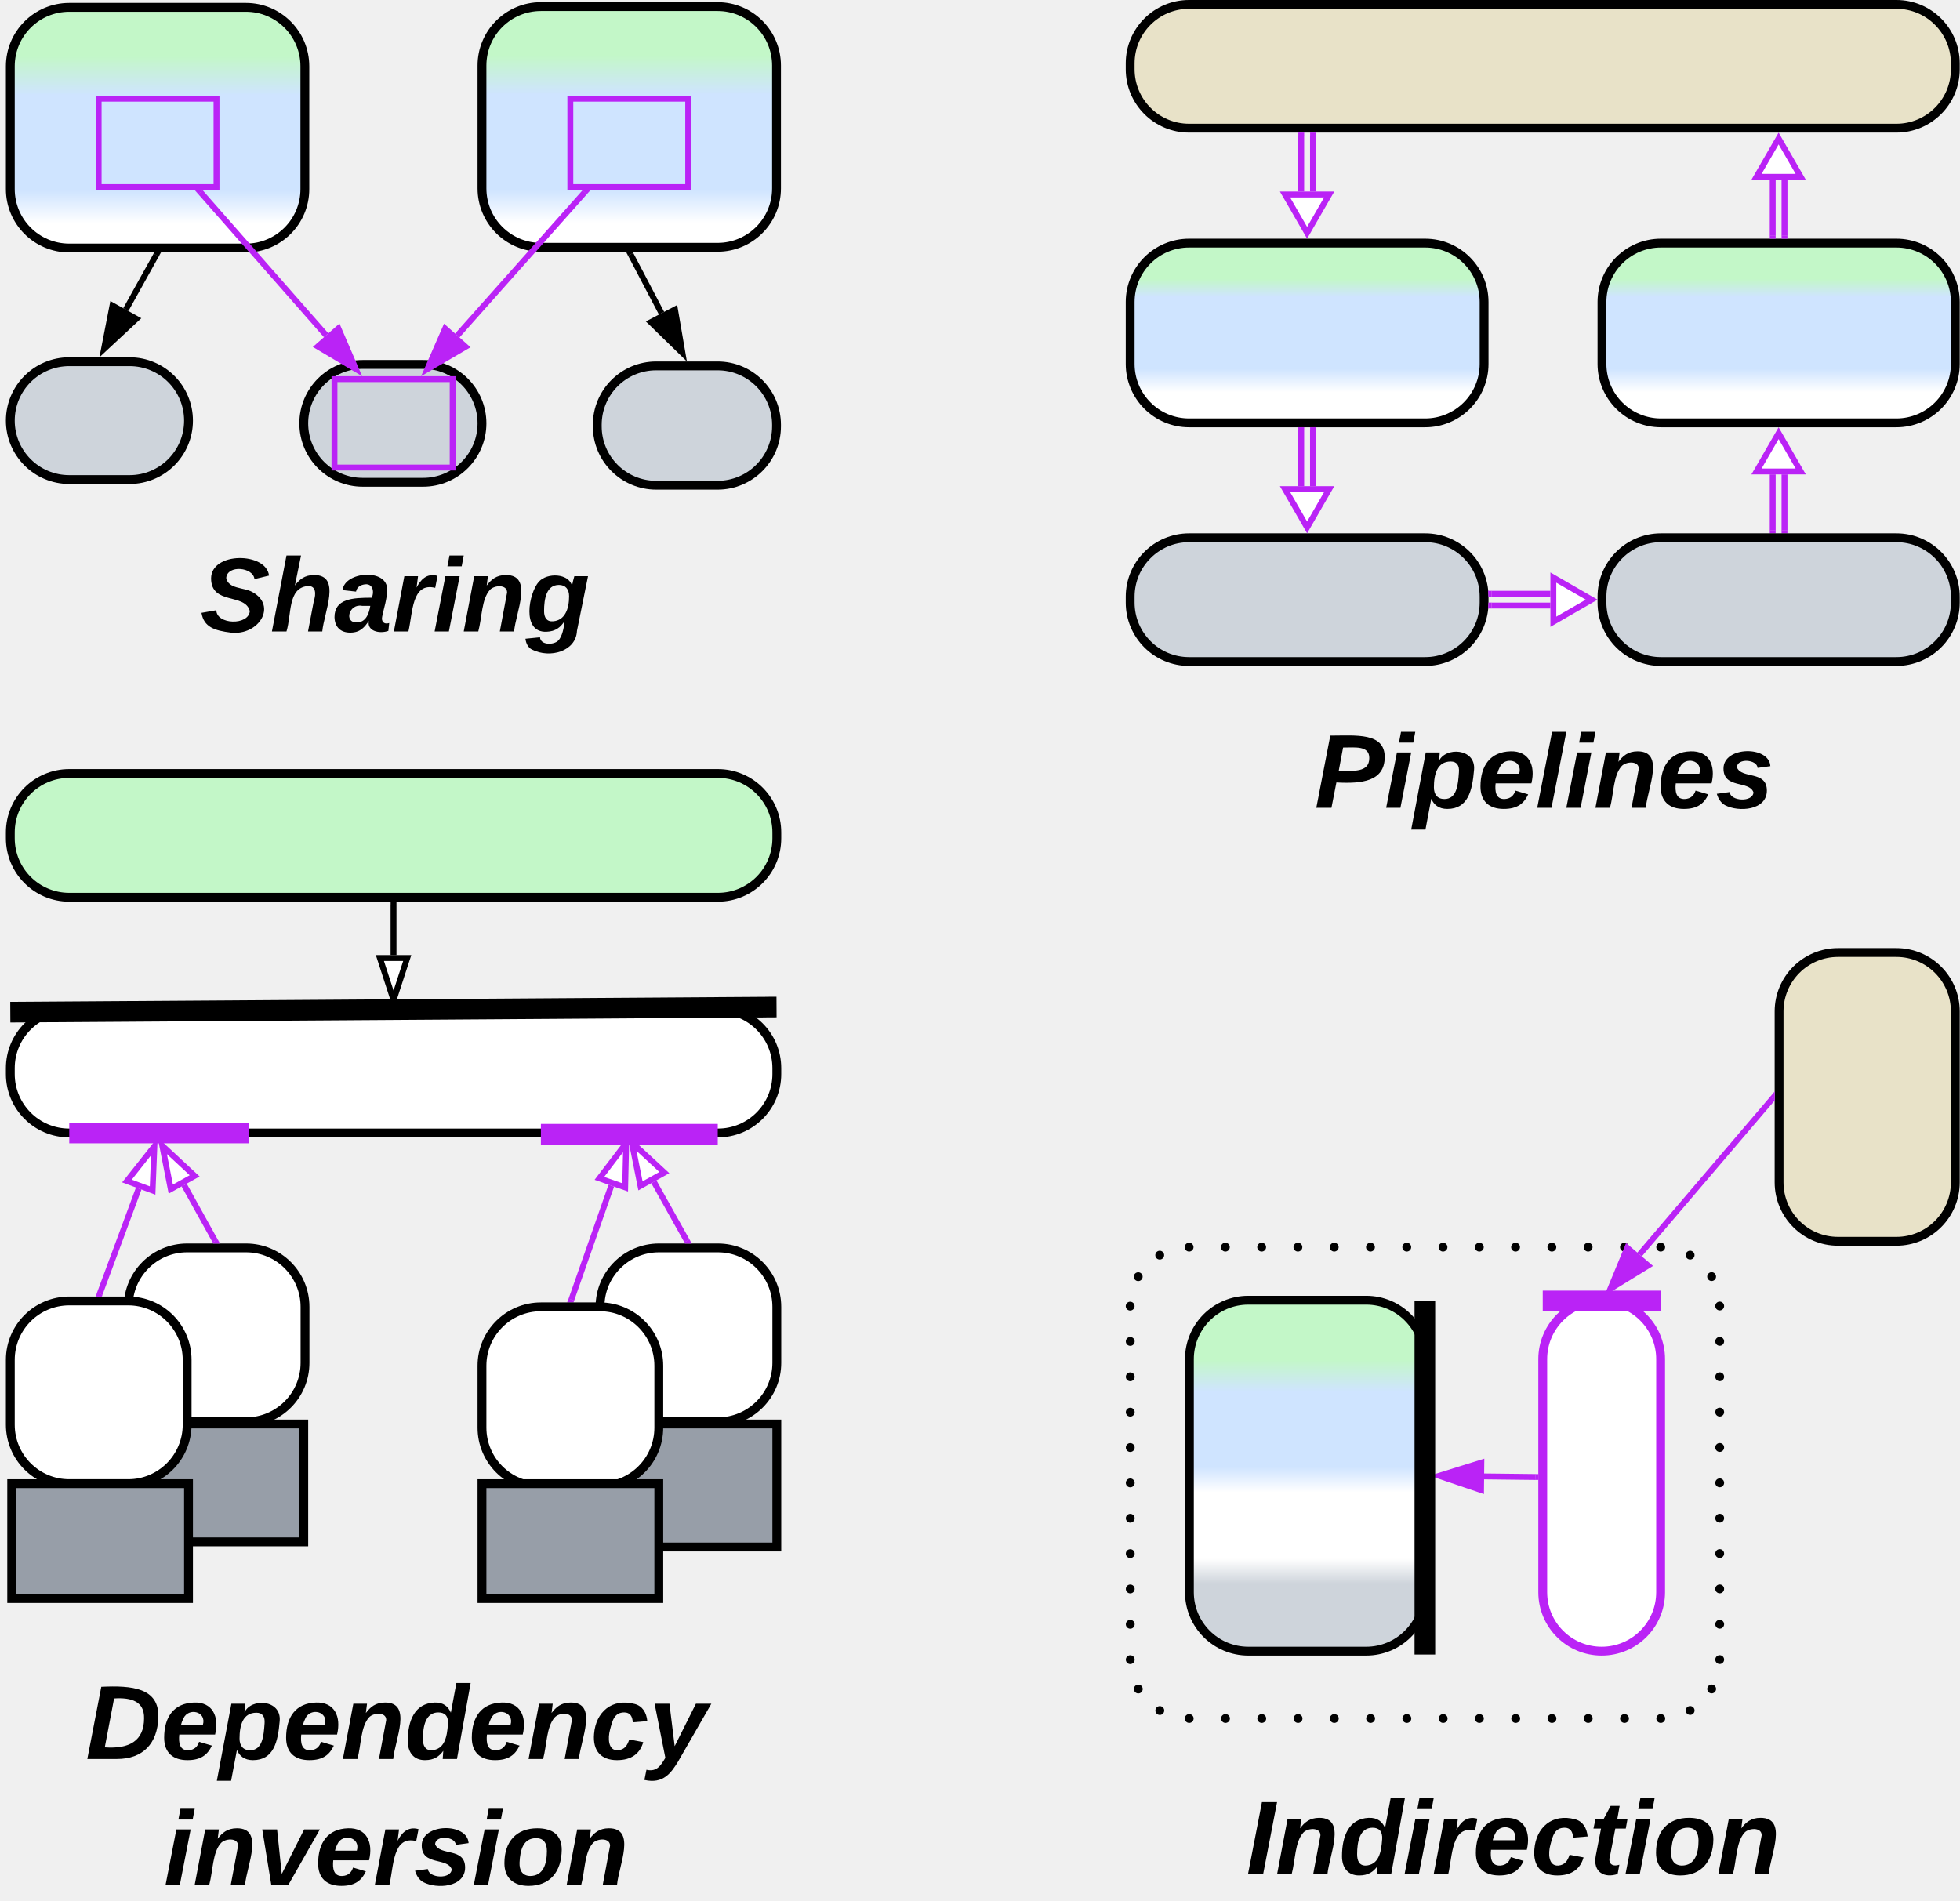
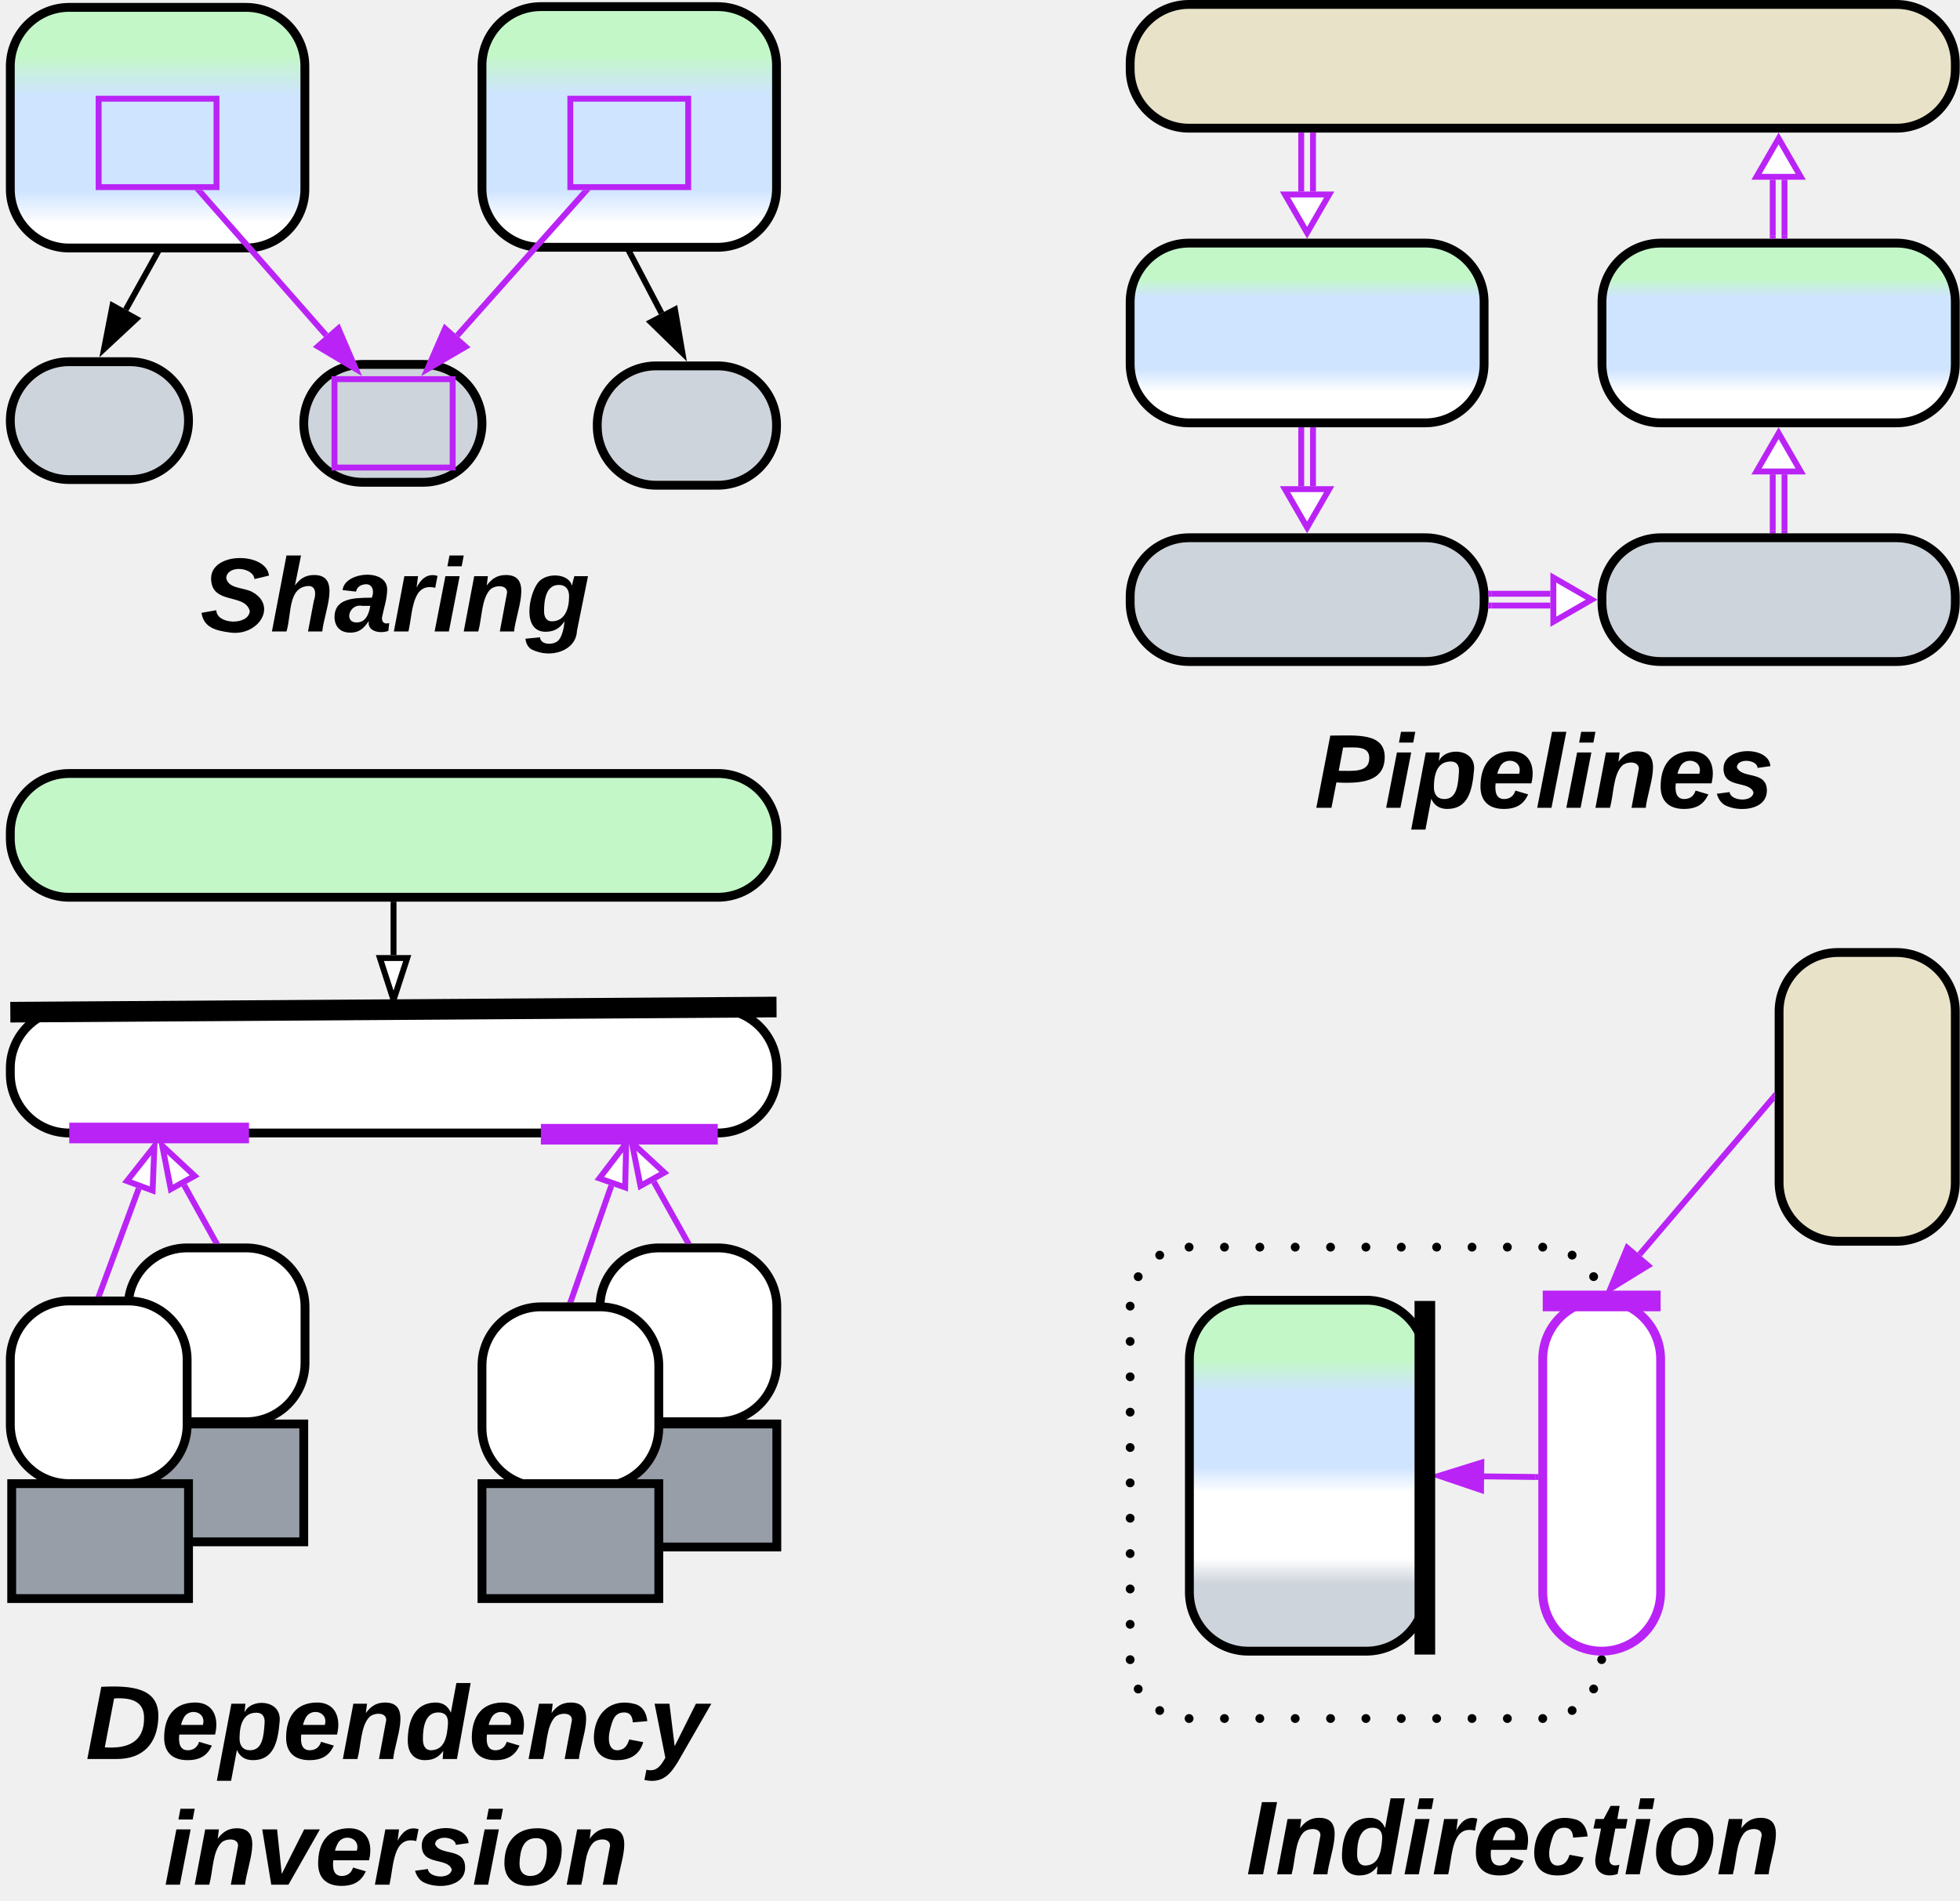
<svg xmlns="http://www.w3.org/2000/svg" xmlns:ns1="lucid" xmlns:xlink="http://www.w3.org/1999/xlink" width="665.09" height="645">
  <g transform="translate(3.5 -217.5)" ns1:page-tab-id="0_0">
-     <path d="M380 660.75a20 20 0 0 1 20-20h160.03a20 20 0 0 1 20 20v120a20 20 0 0 1-20 20H400a20 20 0 0 1-20-20z" fill-opacity="0" />
-     <path d="M378.5 660.76a1.5 1.5 0 0 1 1.5-1.5 1.5 1.5 0 0 1 1.5 1.5 1.5 1.5 0 0 1-1.5 1.5 1.5 1.5 0 0 1-1.5-1.5v-.02m2.73-9.95v-.02a1.5 1.5 0 0 1 1.5-1.5 1.5 1.5 0 0 1 1.5 1.5 1.5 1.5 0 0 1-1.5 1.5 1.5 1.5 0 0 1-1.5-1.5v-.02m7.3-7.27v-.02a1.5 1.5 0 0 1 1.5-1.5 1.5 1.5 0 0 1 1.5 1.5 1.5 1.5 0 0 1-1.5 1.5 1.5 1.5 0 0 1-1.5-1.5v-.02m9.97-2.7a1.5 1.5 0 0 1 1.5-1.5 1.5 1.5 0 0 1 1.5 1.5 1.5 1.5 0 0 1-1.5 1.5 1.5 1.5 0 0 1-1.5-1.5v-.02m12.3.02a1.5 1.5 0 0 1 1.5-1.5 1.5 1.5 0 0 1 1.5 1.5 1.5 1.5 0 0 1-1.5 1.5 1.5 1.5 0 0 1-1.5-1.5v-.02m12.32.02a1.5 1.5 0 0 1 1.5-1.5 1.5 1.5 0 0 1 1.5 1.5 1.5 1.5 0 0 1-1.5 1.5 1.5 1.5 0 0 1-1.5-1.5v-.02m12.3.02a1.5 1.5 0 0 1 1.5-1.5 1.5 1.5 0 0 1 1.5 1.5 1.5 1.5 0 0 1-1.5 1.5 1.5 1.5 0 0 1-1.5-1.5v-.02m12.32.02a1.5 1.5 0 0 1 1.5-1.5 1.5 1.5 0 0 1 1.5 1.5 1.5 1.5 0 0 1-1.5 1.5 1.5 1.5 0 0 1-1.5-1.5v-.02m12.3.02a1.5 1.5 0 0 1 1.5-1.5 1.5 1.5 0 0 1 1.5 1.5 1.5 1.5 0 0 1-1.5 1.5 1.5 1.5 0 0 1-1.5-1.5v-.02m12.32.02a1.5 1.5 0 0 1 1.5-1.5 1.5 1.5 0 0 1 1.5 1.5 1.5 1.5 0 0 1-1.5 1.5 1.5 1.5 0 0 1-1.5-1.5v-.02m12.3.02a1.5 1.5 0 0 1 1.5-1.5 1.5 1.5 0 0 1 1.5 1.5 1.5 1.5 0 0 1-1.5 1.5 1.5 1.5 0 0 1-1.5-1.5v-.02m12.32.02a1.5 1.5 0 0 1 1.5-1.5 1.5 1.5 0 0 1 1.5 1.5 1.5 1.5 0 0 1-1.5 1.5 1.5 1.5 0 0 1-1.5-1.5v-.02m12.3.02a1.5 1.5 0 0 1 1.5-1.5 1.5 1.5 0 0 1 1.5 1.5 1.5 1.5 0 0 1-1.5 1.5 1.5 1.5 0 0 1-1.5-1.5v-.02m12.32.02a1.5 1.5 0 0 1 1.5-1.5 1.5 1.5 0 0 1 1.5 1.5 1.5 1.5 0 0 1-1.5 1.5 1.5 1.5 0 0 1-1.5-1.5v-.02m12.3.02a1.5 1.5 0 0 1 1.5-1.5 1.5 1.5 0 0 1 1.5 1.5 1.5 1.5 0 0 1-1.5 1.5 1.5 1.5 0 0 1-1.5-1.5v-.02m12.33.02a1.5 1.5 0 0 1 1.5-1.5 1.5 1.5 0 0 1 1.5 1.5 1.5 1.5 0 0 1-1.5 1.5 1.5 1.5 0 0 1-1.5-1.5v-.02m12.3.02a1.5 1.5 0 0 1 1.5-1.5 1.5 1.5 0 0 1 1.5 1.5 1.5 1.5 0 0 1-1.5 1.5 1.5 1.5 0 0 1-1.5-1.5v-.02m9.98 2.75v-.02a1.5 1.5 0 0 1 1.5-1.5 1.5 1.5 0 0 1 1.5 1.5 1.5 1.5 0 0 1-1.5 1.5 1.5 1.5 0 0 1-1.5-1.5v-.02m7.3 7.33v-.02a1.5 1.5 0 0 1 1.5-1.5 1.5 1.5 0 0 1 1.5 1.5 1.5 1.5 0 0 1-1.5 1.5 1.5 1.5 0 0 1-1.5-1.5v-.02m2.74 10a1.5 1.5 0 0 1 1.5-1.5 1.5 1.5 0 0 1 1.5 1.5 1.5 1.5 0 0 1-1.5 1.5 1.5 1.5 0 0 1-1.5-1.5v-.02m0 12.02a1.5 1.5 0 0 1 1.5-1.5 1.5 1.5 0 0 1 1.5 1.5 1.5 1.5 0 0 1-1.5 1.5 1.5 1.5 0 0 1-1.5-1.5v-.02m0 12.02a1.5 1.5 0 0 1 1.5-1.5 1.5 1.5 0 0 1 1.5 1.5 1.5 1.5 0 0 1-1.5 1.5 1.5 1.5 0 0 1-1.5-1.5v-.02m0 12.02a1.5 1.5 0 0 1 1.5-1.5 1.5 1.5 0 0 1 1.5 1.5 1.5 1.5 0 0 1-1.5 1.5 1.5 1.5 0 0 1-1.5-1.5v-.02m0 12.02a1.5 1.5 0 0 1 1.5-1.5 1.5 1.5 0 0 1 1.5 1.5 1.5 1.5 0 0 1-1.5 1.5 1.5 1.5 0 0 1-1.5-1.5v-.02m0 12.02a1.5 1.5 0 0 1 1.5-1.5 1.5 1.5 0 0 1 1.5 1.5 1.5 1.5 0 0 1-1.5 1.5 1.5 1.5 0 0 1-1.5-1.5v-.02m0 12.02a1.5 1.5 0 0 1 1.5-1.5 1.5 1.5 0 0 1 1.5 1.5 1.5 1.5 0 0 1-1.5 1.5 1.5 1.5 0 0 1-1.5-1.5v-.02m0 12.02a1.5 1.5 0 0 1 1.5-1.5 1.5 1.5 0 0 1 1.5 1.5 1.5 1.5 0 0 1-1.5 1.5 1.5 1.5 0 0 1-1.5-1.5v-.02m0 12.02a1.5 1.5 0 0 1 1.5-1.5 1.5 1.5 0 0 1 1.5 1.5 1.5 1.5 0 0 1-1.5 1.5 1.5 1.5 0 0 1-1.5-1.5v-.02m0 12.02a1.5 1.5 0 0 1 1.5-1.5 1.5 1.5 0 0 1 1.5 1.5 1.5 1.5 0 0 1-1.5 1.5 1.5 1.5 0 0 1-1.5-1.5v-.02m0 12.02a1.5 1.5 0 0 1 1.5-1.5 1.5 1.5 0 0 1 1.5 1.5 1.5 1.5 0 0 1-1.5 1.5 1.5 1.5 0 0 1-1.5-1.5v-.02m-2.73 10v-.02a1.5 1.5 0 0 1 1.5-1.5 1.5 1.5 0 0 1 1.5 1.5 1.5 1.5 0 0 1-1.5 1.5 1.5 1.5 0 0 1-1.5-1.5m-7.3 7.32v-.02a1.5 1.5 0 0 1 1.5-1.5 1.5 1.5 0 0 1 1.5 1.5 1.5 1.5 0 0 1-1.5 1.5 1.5 1.5 0 0 1-1.5-1.5m-9.97 2.75v-.02a1.5 1.5 0 0 1 1.5-1.5 1.5 1.5 0 0 1 1.5 1.5 1.5 1.5 0 0 1-1.5 1.5 1.5 1.5 0 0 1-1.5-1.5m-12.3 0a1.5 1.5 0 0 1 1.5-1.5 1.5 1.5 0 0 1 1.5 1.5 1.5 1.5 0 0 1-1.5 1.5 1.5 1.5 0 0 1-1.5-1.5m-12.32 0a1.5 1.5 0 0 1 1.5-1.5 1.5 1.5 0 0 1 1.5 1.5 1.5 1.5 0 0 1-1.5 1.5 1.5 1.5 0 0 1-1.5-1.5m-12.3 0a1.5 1.5 0 0 1 1.5-1.5 1.5 1.5 0 0 1 1.5 1.5 1.5 1.5 0 0 1-1.5 1.5 1.5 1.5 0 0 1-1.5-1.5m-12.3 0a1.5 1.5 0 0 1 1.5-1.5 1.5 1.5 0 0 1 1.5 1.5 1.5 1.5 0 0 1-1.5 1.5 1.5 1.5 0 0 1-1.5-1.5m-12.32 0a1.5 1.5 0 0 1 1.5-1.5 1.5 1.5 0 0 1 1.5 1.5 1.5 1.5 0 0 1-1.5 1.5 1.5 1.5 0 0 1-1.5-1.5m-12.3 0a1.5 1.5 0 0 1 1.5-1.5 1.5 1.5 0 0 1 1.5 1.5 1.5 1.5 0 0 1-1.5 1.5 1.5 1.5 0 0 1-1.5-1.5m-12.32 0a1.5 1.5 0 0 1 1.5-1.5 1.5 1.5 0 0 1 1.5 1.5 1.5 1.5 0 0 1-1.5 1.5 1.5 1.5 0 0 1-1.5-1.5m-12.3 0a1.5 1.5 0 0 1 1.5-1.5 1.5 1.5 0 0 1 1.5 1.5 1.5 1.5 0 0 1-1.5 1.5 1.5 1.5 0 0 1-1.5-1.5m-12.32 0a1.5 1.5 0 0 1 1.5-1.5 1.5 1.5 0 0 1 1.5 1.5 1.5 1.5 0 0 1-1.5 1.5 1.5 1.5 0 0 1-1.5-1.5m-12.3 0a1.5 1.5 0 0 1 1.5-1.5 1.5 1.5 0 0 1 1.5 1.5 1.5 1.5 0 0 1-1.5 1.5 1.5 1.5 0 0 1-1.5-1.5m-12.32 0a1.5 1.5 0 0 1 1.5-1.5 1.5 1.5 0 0 1 1.5 1.5 1.5 1.5 0 0 1-1.5 1.5 1.5 1.5 0 0 1-1.5-1.5m-12.3 0a1.5 1.5 0 0 1 1.5-1.5 1.5 1.5 0 0 1 1.5 1.5 1.5 1.5 0 0 1-1.5 1.5 1.5 1.5 0 0 1-1.5-1.5m-12.32 0a1.5 1.5 0 0 1 1.5-1.5 1.5 1.5 0 0 1 1.5 1.5 1.5 1.5 0 0 1-1.5 1.5 1.5 1.5 0 0 1-1.5-1.5m-9.97-2.7V798a1.5 1.5 0 0 1 1.5-1.5 1.5 1.5 0 0 1 1.5 1.5 1.5 1.5 0 0 1-1.5 1.5 1.5 1.5 0 0 1-1.5-1.5m-7.3-7.28v-.02a1.5 1.5 0 0 1 1.5-1.5 1.5 1.5 0 0 1 1.5 1.5 1.5 1.5 0 0 1-1.5 1.5 1.5 1.5 0 0 1-1.5-1.5m-2.73-9.96a1.5 1.5 0 0 1 1.5-1.5 1.5 1.5 0 0 1 1.5 1.5 1.5 1.5 0 0 1-1.5 1.5 1.5 1.5 0 0 1-1.5-1.5v-.02m0-11.98a1.5 1.5 0 0 1 1.5-1.5 1.5 1.5 0 0 1 1.5 1.5 1.5 1.5 0 0 1-1.5 1.5 1.5 1.5 0 0 1-1.5-1.5v-.02m0-11.98a1.5 1.5 0 0 1 1.5-1.5 1.5 1.5 0 0 1 1.5 1.5 1.5 1.5 0 0 1-1.5 1.5 1.5 1.5 0 0 1-1.5-1.5v-.02m0-11.98a1.5 1.5 0 0 1 1.5-1.5 1.5 1.5 0 0 1 1.5 1.5 1.5 1.5 0 0 1-1.5 1.5 1.5 1.5 0 0 1-1.5-1.5v-.02m0-11.98a1.5 1.5 0 0 1 1.5-1.5 1.5 1.5 0 0 1 1.5 1.5 1.5 1.5 0 0 1-1.5 1.5 1.5 1.5 0 0 1-1.5-1.5v-.02m0-11.98a1.5 1.5 0 0 1 1.5-1.5 1.5 1.5 0 0 1 1.5 1.5 1.5 1.5 0 0 1-1.5 1.5 1.5 1.5 0 0 1-1.5-1.5v-.02m0-11.98a1.5 1.5 0 0 1 1.5-1.5 1.5 1.5 0 0 1 1.5 1.5 1.5 1.5 0 0 1-1.5 1.5 1.5 1.5 0 0 1-1.5-1.5v-.02m0-11.98a1.5 1.5 0 0 1 1.5-1.5 1.5 1.5 0 0 1 1.5 1.5 1.5 1.5 0 0 1-1.5 1.5 1.5 1.5 0 0 1-1.5-1.5v-.02m0-11.98a1.5 1.5 0 0 1 1.5-1.5 1.5 1.5 0 0 1 1.5 1.5 1.5 1.5 0 0 1-1.5 1.5 1.5 1.5 0 0 1-1.5-1.5v-.02m0-11.98a1.5 1.5 0 0 1 1.5-1.5 1.5 1.5 0 0 1 1.5 1.5 1.5 1.5 0 0 1-1.5 1.5 1.5 1.5 0 0 1-1.5-1.5v-.02" />
+     <path d="M380 660.75a20 20 0 0 1 20-20h120a20 20 0 0 1 20 20v120a20 20 0 0 1-20 20H400a20 20 0 0 1-20-20z" fill-opacity="0" />
+     <path d="M378.5 660.76a1.5 1.5 0 0 1 1.5-1.5 1.5 1.5 0 0 1 1.5 1.5 1.5 1.5 0 0 1-1.5 1.5 1.5 1.5 0 0 1-1.5-1.5v-.02m2.73-9.95v-.02a1.5 1.5 0 0 1 1.5-1.5 1.5 1.5 0 0 1 1.5 1.5 1.5 1.5 0 0 1-1.5 1.5 1.5 1.5 0 0 1-1.5-1.5v-.02m7.3-7.27v-.02a1.5 1.5 0 0 1 1.5-1.5 1.5 1.5 0 0 1 1.5 1.5 1.5 1.5 0 0 1-1.5 1.5 1.5 1.5 0 0 1-1.5-1.5v-.02m9.97-2.7a1.5 1.5 0 0 1 1.5-1.5 1.5 1.5 0 0 1 1.5 1.5 1.5 1.5 0 0 1-1.5 1.5 1.5 1.5 0 0 1-1.5-1.5v-.02m12 .02a1.5 1.5 0 0 1 1.5-1.5 1.5 1.5 0 0 1 1.5 1.5 1.5 1.5 0 0 1-1.5 1.5 1.5 1.5 0 0 1-1.5-1.5v-.02m12 .02a1.5 1.5 0 0 1 1.5-1.5 1.5 1.5 0 0 1 1.5 1.5 1.5 1.5 0 0 1-1.5 1.5 1.5 1.5 0 0 1-1.5-1.5v-.02m12 .02a1.5 1.5 0 0 1 1.5-1.5 1.5 1.5 0 0 1 1.5 1.5 1.5 1.5 0 0 1-1.5 1.5 1.5 1.5 0 0 1-1.5-1.5v-.02m12 .02a1.5 1.5 0 0 1 1.5-1.5 1.5 1.5 0 0 1 1.5 1.5 1.5 1.5 0 0 1-1.5 1.5 1.5 1.5 0 0 1-1.5-1.5v-.02m12 .02a1.5 1.5 0 0 1 1.5-1.5 1.5 1.5 0 0 1 1.5 1.5 1.5 1.5 0 0 1-1.5 1.5 1.5 1.5 0 0 1-1.5-1.5v-.02m12 .02a1.5 1.5 0 0 1 1.5-1.5 1.5 1.5 0 0 1 1.5 1.5 1.5 1.5 0 0 1-1.5 1.5 1.5 1.5 0 0 1-1.5-1.5v-.02m12 .02a1.5 1.5 0 0 1 1.5-1.5 1.5 1.5 0 0 1 1.5 1.5 1.5 1.5 0 0 1-1.5 1.5 1.5 1.5 0 0 1-1.5-1.5v-.02m12 .02a1.5 1.5 0 0 1 1.5-1.5 1.5 1.5 0 0 1 1.5 1.5 1.5 1.5 0 0 1-1.5 1.5 1.5 1.5 0 0 1-1.5-1.5v-.02m12 .02a1.5 1.5 0 0 1 1.5-1.5 1.5 1.5 0 0 1 1.5 1.5 1.5 1.5 0 0 1-1.5 1.5 1.5 1.5 0 0 1-1.5-1.5v-.02m12 .02a1.5 1.5 0 0 1 1.5-1.5 1.5 1.5 0 0 1 1.5 1.5 1.5 1.5 0 0 1-1.5 1.5 1.5 1.5 0 0 1-1.5-1.5v-.02m9.97 2.75v-.02a1.5 1.5 0 0 1 1.5-1.5 1.5 1.5 0 0 1 1.5 1.5 1.5 1.5 0 0 1-1.5 1.5 1.5 1.5 0 0 1-1.5-1.5v-.02m7.3 7.33v-.02a1.5 1.5 0 0 1 1.5-1.5 1.5 1.5 0 0 1 1.5 1.5 1.5 1.5 0 0 1-1.5 1.5 1.5 1.5 0 0 1-1.5-1.5v-.02m2.73 10a1.5 1.5 0 0 1 1.5-1.5 1.5 1.5 0 0 1 1.5 1.5 1.5 1.5 0 0 1-1.5 1.5 1.5 1.5 0 0 1-1.5-1.5v-.02m0 12.02a1.5 1.5 0 0 1 1.5-1.5 1.5 1.5 0 0 1 1.5 1.5 1.5 1.5 0 0 1-1.5 1.5 1.5 1.5 0 0 1-1.5-1.5v-.02m0 12.02a1.5 1.5 0 0 1 1.5-1.5 1.5 1.5 0 0 1 1.5 1.5 1.5 1.5 0 0 1-1.5 1.5 1.5 1.5 0 0 1-1.5-1.5v-.02m0 12.02a1.5 1.5 0 0 1 1.5-1.5 1.5 1.5 0 0 1 1.5 1.5 1.5 1.5 0 0 1-1.5 1.5 1.5 1.5 0 0 1-1.5-1.5v-.02m0 12.02a1.5 1.5 0 0 1 1.5-1.5 1.5 1.5 0 0 1 1.5 1.5 1.5 1.5 0 0 1-1.5 1.5 1.5 1.5 0 0 1-1.5-1.5v-.02m0 12.02a1.5 1.5 0 0 1 1.5-1.5 1.5 1.5 0 0 1 1.5 1.5 1.5 1.5 0 0 1-1.5 1.5 1.5 1.5 0 0 1-1.5-1.5v-.02m0 12.02a1.5 1.5 0 0 1 1.5-1.5 1.5 1.5 0 0 1 1.5 1.5 1.5 1.5 0 0 1-1.5 1.5 1.5 1.5 0 0 1-1.5-1.5v-.02m0 12.02a1.5 1.5 0 0 1 1.5-1.5 1.5 1.5 0 0 1 1.5 1.5 1.5 1.5 0 0 1-1.5 1.5 1.5 1.5 0 0 1-1.5-1.5v-.02m0 12.02a1.5 1.5 0 0 1 1.5-1.5 1.5 1.5 0 0 1 1.5 1.5 1.5 1.5 0 0 1-1.5 1.5 1.5 1.5 0 0 1-1.5-1.5v-.02m0 12.02a1.5 1.5 0 0 1 1.5-1.5 1.5 1.5 0 0 1 1.5 1.5 1.5 1.5 0 0 1-1.5 1.5 1.5 1.5 0 0 1-1.5-1.5v-.02m0 12.02a1.5 1.5 0 0 1 1.5-1.5 1.5 1.5 0 0 1 1.5 1.5 1.5 1.5 0 0 1-1.5 1.5 1.5 1.5 0 0 1-1.5-1.5v-.02m-2.73 10v-.02a1.5 1.5 0 0 1 1.5-1.5 1.5 1.5 0 0 1 1.5 1.5 1.5 1.5 0 0 1-1.5 1.5 1.5 1.5 0 0 1-1.5-1.5m-7.3 7.32v-.02a1.5 1.5 0 0 1 1.5-1.5 1.5 1.5 0 0 1 1.5 1.5 1.5 1.5 0 0 1-1.5 1.5 1.5 1.5 0 0 1-1.5-1.5m-9.97 2.75v-.02a1.5 1.5 0 0 1 1.5-1.5 1.5 1.5 0 0 1 1.5 1.5 1.5 1.5 0 0 1-1.5 1.5 1.5 1.5 0 0 1-1.5-1.5m-12 0a1.5 1.5 0 0 1 1.5-1.5 1.5 1.5 0 0 1 1.5 1.5 1.5 1.5 0 0 1-1.5 1.5 1.5 1.5 0 0 1-1.5-1.5m-12 0a1.5 1.5 0 0 1 1.5-1.5 1.5 1.5 0 0 1 1.5 1.5 1.5 1.5 0 0 1-1.5 1.5 1.5 1.5 0 0 1-1.5-1.5m-12 0a1.5 1.5 0 0 1 1.5-1.5 1.5 1.5 0 0 1 1.5 1.5 1.5 1.5 0 0 1-1.5 1.5 1.5 1.5 0 0 1-1.5-1.5m-12 0a1.5 1.5 0 0 1 1.5-1.5 1.5 1.5 0 0 1 1.5 1.5 1.5 1.5 0 0 1-1.5 1.5 1.5 1.5 0 0 1-1.5-1.5m-12 0a1.5 1.5 0 0 1 1.5-1.5 1.5 1.5 0 0 1 1.5 1.5 1.5 1.5 0 0 1-1.5 1.5 1.5 1.5 0 0 1-1.5-1.5m-12 0a1.5 1.5 0 0 1 1.5-1.5 1.5 1.5 0 0 1 1.5 1.5 1.5 1.5 0 0 1-1.5 1.5 1.5 1.5 0 0 1-1.5-1.5m-12 0a1.5 1.5 0 0 1 1.5-1.5 1.5 1.5 0 0 1 1.5 1.5 1.5 1.5 0 0 1-1.5 1.5 1.5 1.5 0 0 1-1.5-1.5m-12 0a1.5 1.5 0 0 1 1.5-1.5 1.5 1.5 0 0 1 1.5 1.5 1.5 1.5 0 0 1-1.5 1.5 1.5 1.5 0 0 1-1.5-1.5m-12 0a1.5 1.5 0 0 1 1.5-1.5 1.5 1.5 0 0 1 1.5 1.5 1.5 1.5 0 0 1-1.5 1.5 1.5 1.5 0 0 1-1.5-1.5m-12 0a1.5 1.5 0 0 1 1.5-1.5 1.5 1.5 0 0 1 1.5 1.5 1.5 1.5 0 0 1-1.5 1.5 1.5 1.5 0 0 1-1.5-1.5m-9.97-2.7V798a1.5 1.5 0 0 1 1.5-1.5 1.5 1.5 0 0 1 1.5 1.5 1.5 1.5 0 0 1-1.5 1.5 1.5 1.5 0 0 1-1.5-1.5m-7.3-7.28v-.02a1.5 1.5 0 0 1 1.5-1.5 1.5 1.5 0 0 1 1.5 1.5 1.5 1.5 0 0 1-1.5 1.5 1.5 1.5 0 0 1-1.5-1.5m-2.73-9.96a1.5 1.5 0 0 1 1.5-1.5 1.5 1.5 0 0 1 1.5 1.5 1.5 1.5 0 0 1-1.5 1.5 1.5 1.5 0 0 1-1.5-1.5v-.02m0-11.98a1.5 1.5 0 0 1 1.5-1.5 1.5 1.5 0 0 1 1.5 1.5 1.5 1.5 0 0 1-1.5 1.5 1.5 1.5 0 0 1-1.5-1.5v-.02m0-11.98a1.5 1.5 0 0 1 1.5-1.5 1.5 1.5 0 0 1 1.5 1.5 1.5 1.5 0 0 1-1.5 1.5 1.5 1.5 0 0 1-1.5-1.5v-.02m0-11.98a1.5 1.5 0 0 1 1.5-1.5 1.5 1.5 0 0 1 1.5 1.5 1.5 1.5 0 0 1-1.5 1.5 1.5 1.5 0 0 1-1.5-1.5v-.02m0-11.98a1.5 1.5 0 0 1 1.5-1.5 1.5 1.5 0 0 1 1.5 1.5 1.5 1.5 0 0 1-1.5 1.5 1.5 1.5 0 0 1-1.5-1.5v-.02m0-11.98a1.5 1.5 0 0 1 1.5-1.5 1.5 1.5 0 0 1 1.5 1.5 1.5 1.5 0 0 1-1.5 1.5 1.5 1.5 0 0 1-1.5-1.5v-.02m0-11.98a1.5 1.5 0 0 1 1.5-1.5 1.5 1.5 0 0 1 1.5 1.5 1.5 1.5 0 0 1-1.5 1.5 1.5 1.5 0 0 1-1.5-1.5v-.02m0-11.98a1.5 1.5 0 0 1 1.5-1.5 1.5 1.5 0 0 1 1.5 1.5 1.5 1.5 0 0 1-1.5 1.5 1.5 1.5 0 0 1-1.5-1.5v-.02m0-11.98a1.5 1.5 0 0 1 1.5-1.5 1.5 1.5 0 0 1 1.5 1.5 1.5 1.5 0 0 1-1.5 1.5 1.5 1.5 0 0 1-1.5-1.5v-.02m0-11.98a1.5 1.5 0 0 1 1.5-1.5 1.5 1.5 0 0 1 1.5 1.5 1.5 1.5 0 0 1-1.5 1.5 1.5 1.5 0 0 1-1.5-1.5v-.02" />
    <path d="M99.58 361.17a20 20 0 0 1 20-20h20.47a20 20 0 0 1 20 20 20 20 0 0 1-20 20h-20.47a20 20 0 0 1-20-20z" stroke="#000" stroke-width="3" fill="#ced4db" />
    <path d="M0 240a20 20 0 0 1 20-20h59.95a20 20 0 0 1 20 20v41.67a20 20 0 0 1-20 20H20a20 20 0 0 1-20-20z" stroke="#000" stroke-width="3" fill="url(#a)" />
    <path d="M160.05 239.75a20 20 0 0 1 20-20H240a20 20 0 0 1 20 20v41.67a20 20 0 0 1-20 20h-59.95a20 20 0 0 1-20-20z" stroke="#000" stroke-width="3" fill="url(#b)" />
    <path d="M0 360.25a20 20 0 0 1 20-20h20.47a20 20 0 0 1 20 20 20 20 0 0 1-20 20H20a20 20 0 0 1-20-20zM199.17 361.67a20 20 0 0 1 20-20H240a20 20 0 0 1 20 20v.5a20 20 0 0 1-20 20h-20.83a20 20 0 0 1-20-20z" stroke="#000" stroke-width="3" fill="#ced4db" />
    <path d="M110 346.17h40.1v30H110z" stroke="#ba23f6" stroke-width="2" fill="#ced4db" />
    <path d="M29.97 251h40v30h-40zM190.03 251h40v30h-40z" stroke="#ba23f6" stroke-width="2" fill="#cfe4ff" />
    <path d="M49.5 304.04l-10.3 18.53" stroke="#000" stroke-width="2" fill="none" />
    <path d="M50.33 304.54l-1.7-.95.23-.43h2.23z" stroke="#000" stroke-width=".05" />
    <path d="M31.8 335.92l2.87-14.72 8.1 4.5z" stroke="#000" stroke-width="2" />
    <path d="M210.5 303.8l10.48 20" stroke="#000" stroke-width="2" fill="none" />
    <path d="M211.37 303.37l-1.73.9-.7-1.35h2.2z" stroke="#000" stroke-width=".05" />
    <path d="M228.08 337.3l-10.74-10.47 8.2-4.3z" stroke="#000" stroke-width="2" />
    <path d="M64.55 282.75l42.62 48.52" stroke="#ba23f6" stroke-width="2" fill="none" />
    <path d="M65.3 282.13l-1.47 1.28-1.24-1.4h2.6z" stroke="#ba23f6" stroke-width=".05" fill="#ba23f6" />
    <path d="M117.25 342.74l-12.9-7.66 6.97-6.12z" stroke="#ba23f6" stroke-width="2" fill="#ba23f6" />
    <path d="M194.9 282.75l-43.22 48.6" stroke="#ba23f6" stroke-width="2" fill="none" />
    <path d="M195.6 283.4l-1.46-1.28.1-.12h2.62z" stroke="#ba23f6" stroke-width=".05" fill="#ba23f6" />
    <path d="M141.54 342.75l6-13.74 6.94 6.17z" stroke="#ba23f6" stroke-width="2" fill="#ba23f6" />
    <path d="M598.04 397.5v-19M602.04 397.5v-19" stroke="#ba23f6" stroke-width="2" fill="none" />
    <path d="M599.02 398.5h-1.95v-1.03h1.95zM603.02 398.5h-1.95v-1.03h1.95z" stroke="#ba23f6" stroke-width=".05" fill="#ba23f6" />
    <path d="M600.04 364.5l7.5 13h-15z" stroke="#ba23f6" stroke-width="2" fill="#fff" />
    <path d="M380 420a20 20 0 0 1 20-20h80.1a20 20 0 0 1 20 20v2a20 20 0 0 1-20 20H400a20 20 0 0 1-20-20z" stroke="#000" stroke-width="3" fill="#ced4db" />
    <path d="M502.6 419h20M502.6 423h20" stroke="#ba23f6" stroke-width="2" fill="none" />
    <path d="M502.6 419.98h-1v-.04l-.16-1.92h1.17zM502.6 423.98h-1.16l.15-1.92v-.04h1z" stroke="#ba23f6" stroke-width=".05" fill="#ba23f6" />
    <path d="M536.6 421l-13 7.5v-15z" stroke="#ba23f6" stroke-width="2" fill="#fff" />
    <path d="M380 320a20 20 0 0 1 20-20h80.1a20 20 0 0 1 20 20v21a20 20 0 0 1-20 20H400a20 20 0 0 1-20-20z" stroke="#000" stroke-width="3" fill="url(#c)" />
    <path d="M380 239a20 20 0 0 1 20-20h240a20 20 0 0 1 20 20v2a20 20 0 0 1-20 20H400a20 20 0 0 1-20-20z" stroke="#000" stroke-width="3" fill="#e8e2c8" />
    <path d="M438.04 382.5v-19M442.04 382.5v-19" stroke="#ba23f6" stroke-width="2" fill="none" />
    <path d="M440.04 396.5l-7.5-13h15z" stroke="#ba23f6" stroke-width="2" fill="#fff" />
    <path d="M439.02 363.53h-1.95v-1.03h1.95zM443.02 363.53h-1.95v-1.03h1.95z" stroke="#ba23f6" stroke-width=".05" fill="#ba23f6" />
    <path d="M438.04 282.5v-19M442.04 282.5v-19" stroke="#ba23f6" stroke-width="2" fill="none" />
    <path d="M440.04 296.5l-7.5-13h15z" stroke="#ba23f6" stroke-width="2" fill="#fff" />
    <path d="M439.02 263.53h-1.95v-1.03h1.95zM443.02 263.53h-1.95v-1.03h1.95z" stroke="#ba23f6" stroke-width=".05" fill="#ba23f6" />
    <path d="M540.1 320a20 20 0 0 1 20-20H640a20 20 0 0 1 20 20v21a20 20 0 0 1-20 20h-79.9a20 20 0 0 1-20-20z" stroke="#000" stroke-width="3" fill="url(#d)" />
    <path d="M598.04 297.5v-19M602.04 297.5v-19" stroke="#ba23f6" stroke-width="2" fill="none" />
    <path d="M599.02 298.5h-1.95v-1.03h1.95zM603.02 298.5h-1.95v-1.03h1.95z" stroke="#ba23f6" stroke-width=".05" fill="#ba23f6" />
    <path d="M600.04 264.5l7.5 13h-15z" stroke="#ba23f6" stroke-width="2" fill="#fff" />
    <path d="M540.1 420a20 20 0 0 1 20-20H640a20 20 0 0 1 20 20v2a20 20 0 0 1-20 20h-79.9a20 20 0 0 1-20-20z" stroke="#000" stroke-width="3" fill="#ced4db" />
    <path d="M400.1 678.75a20 20 0 0 1 20-20h40a20 20 0 0 1 20 20v79.1a20 20 0 0 1-20 20h-40a20 20 0 0 1-20-20z" stroke="#000" stroke-width="3" fill="url(#e)" />
    <path d="M600.2 560.75a20 20 0 0 1 20-20H640a20 20 0 0 1 20 20v58a20 20 0 0 1-20 20h-19.8a20 20 0 0 1-20-20z" stroke="#000" stroke-width="3" fill="#e8e2c8" />
    <path d="M517.5 718.74l-17.4-.2" stroke="#ba23f6" stroke-width="2" fill="none" />
    <path d="M518.5 717.77v1.96l-1.04-.02.03-1.94z" stroke="#ba23f6" stroke-width=".05" fill="#ba23f6" />
    <path d="M484.84 718.34l14.32-4.46-.1 9.27z" stroke="#ba23f6" stroke-width="2" fill="#ba23f6" />
    <path d="M520 678.75a20 20 0 0 1 20-20 20 20 0 0 1 20 20v79.1a20 20 0 0 1-20 20 20 20 0 0 1-20-20z" stroke="#ba23f6" stroke-width="3" fill="#fff" />
    <path d="M556.5 659h-33M556.4 659h3.6M523.6 659H520" stroke="#ba23f6" stroke-width="7" fill="none" />
    <path d="M598.06 590.2l-45.2 53.03" stroke="#ba23f6" stroke-width="2" fill="none" />
    <path d="M598.7 590.8l-1.4-1.2 1.4-1.66z" stroke="#ba23f6" stroke-width=".05" fill="#ba23f6" />
    <path d="M542.95 654.85l5.73-13.86 7.05 6z" stroke="#ba23f6" stroke-width="2" fill="#ba23f6" />
    <path d="M480 775.5v-113M480 775.4v3.6M480 662.6V659" stroke="#000" stroke-width="7" fill="none" />
    <path d="M40 661a20 20 0 0 1 20-20h20a20 20 0 0 1 20 20v19a20 20 0 0 1-20 20H60a20 20 0 0 1-20-20zM0 580a20 20 0 0 1 20-20h220.1a20 20 0 0 1 20 20v2a20 20 0 0 1-20 20H20a20 20 0 0 1-20-20z" stroke="#000" stroke-width="3" fill="#fff" />
    <path d="M0 500a20 20 0 0 1 20-20h220.1a20 20 0 0 1 20 20v2a20 20 0 0 1-20 20H20a20 20 0 0 1-20-20z" stroke="#000" stroke-width="3" fill="#c3f7c8" />
    <path d="M130.04 541.62V524.5" stroke="#000" stroke-width="2" fill="none" />
    <path d="M130.04 556.9l-4.63-14.28h9.28z" stroke="#000" stroke-width="2" fill="#fff" />
    <path d="M131.02 524.53h-1.95v-1.03h1.95z" stroke="#000" stroke-width=".05" />
    <path d="M39.58 700.75h60v40h-60z" stroke="#000" stroke-width="3" fill="#979ea8" />
    <path d="M0 679a20 20 0 0 1 20-20h20a20 20 0 0 1 20 20v22a20 20 0 0 1-20 20H20a20 20 0 0 1-20-20z" stroke="#000" stroke-width="3" fill="#fff" />
    <path d="M203.94 619.88l-13.56 38.68" stroke="#ba23f6" stroke-width="2" fill="none" />
    <path d="M208.98 605.47l-.34 15-8.75-3.07z" stroke="#ba23f6" stroke-width="2" fill="#fff" />
    <path d="M191.3 658.85l-.2.65H189l.45-1.3z" stroke="#ba23f6" stroke-width=".05" fill="#ba23f6" />
    <path d="M3.5 560.98l253-1.7M3.6 560.98L0 561M256.4 559.27l3.6-.02" stroke="#000" stroke-width="7" fill="none" />
    <path d="M43.57 620.85l-13.22 35.7" stroke="#ba23f6" stroke-width="2" fill="none" />
    <path d="M48.88 606.53l-.6 15-8.7-3.23z" stroke="#ba23f6" stroke-width="2" fill="#fff" />
    <path d="M31.27 656.88l-.23.62h-2.08l.48-1.3z" stroke="#ba23f6" stroke-width=".05" fill="#ba23f6" />
    <path d="M183.55 602.42h53M183.64 602.42h-3.6M236.46 602.42h3.6" stroke="#ba23f6" stroke-width="7" fill="none" />
    <path d="M.47 721h60v39h-60z" stroke="#000" stroke-width="3" fill="#979ea8" />
    <path d="M58.98 619.67l10.53 18.96" stroke="#ba23f6" stroke-width="2" fill="none" />
    <path d="M51.57 606.33l10.98 10.22-8.1 4.5z" stroke="#ba23f6" stroke-width="2" fill="#fff" />
    <path d="M71.11 639.5h-2.2l-.25-.42 1.7-.95z" stroke="#ba23f6" stroke-width=".05" fill="#ba23f6" />
    <path d="M200.1 661a20 20 0 0 1 20-20h20a20 20 0 0 1 20 20v19a20 20 0 0 1-20 20h-20a20 20 0 0 1-20-20z" stroke="#000" stroke-width="3" fill="#fff" />
    <path d="M218.37 618.56l11.23 20.07" stroke="#ba23f6" stroke-width="2" fill="none" />
    <path d="M210.9 605.24l11.03 10.2-8.1 4.5z" stroke="#ba23f6" stroke-width="2" fill="#fff" />
    <path d="M231.2 639.5h-2.23l-.23-.42 1.7-.95z" stroke="#ba23f6" stroke-width=".05" fill="#ba23f6" />
    <path d="M200.1 700.75h60v41.75h-60z" stroke="#000" stroke-width="3" fill="#979ea8" />
    <path d="M160.05 681a20 20 0 0 1 20-20h20a20 20 0 0 1 20 20v21a20 20 0 0 1-20 20h-20a20 20 0 0 1-20-20z" stroke="#000" stroke-width="3" fill="#fff" />
    <path d="M160.05 721h60v39h-60z" stroke="#000" stroke-width="3" fill="#979ea8" />
    <path d="M0 388.17a6 6 0 0 1 6-6h248.1a6 6 0 0 1 6 6v71.07a6 6 0 0 1-6 6H6a6 6 0 0 1-6-6z" stroke="#000" stroke-opacity="0" stroke-width="3" fill="#fff" fill-opacity="0" />
    <use xlink:href="#f" transform="matrix(1,0,0,1,5,387.1672) translate(59.47531 44.63194)" />
    <path d="M.47 787a6 6 0 0 1 6-6h248.1a6 6 0 0 1 6 6v68a6 6 0 0 1-6 6H6.46a6 6 0 0 1-6-6z" stroke="#000" stroke-opacity="0" stroke-width="3" fill="#fff" fill-opacity="0" />
    <use xlink:href="#g" transform="matrix(1,0,0,1,5.469131,786) translate(20.0679 28.44444)" />
    <use xlink:href="#h" transform="matrix(1,0,0,1,5.469131,786) translate(46.6358 71.11111)" />
    <path d="M380 826.13a6 6 0 0 1 6-6h248a6 6 0 0 1 6 6v27.75a6 6 0 0 1-6 6H386a6 6 0 0 1-6-6z" stroke="#000" stroke-opacity="0" stroke-width="3" fill="#fff" fill-opacity="0" />
    <use xlink:href="#i" transform="matrix(1,0,0,1,385,825.125) translate(34.38272 28.44444)" />
    <path d="M380 448a6 6 0 0 1 6-6h268.1a6 6 0 0 1 6 6v71.08a6 6 0 0 1-6 6H386a6 6 0 0 1-6-6z" stroke="#000" stroke-opacity="0" stroke-width="3" fill="#fff" fill-opacity="0" />
    <use xlink:href="#j" transform="matrix(1,0,0,1,385.0001,447) translate(57.57407 44.63194)" />
    <path d="M23.5 602h54M23.6 602H20M77.4 602H81" stroke="#ba23f6" stroke-width="7" fill="none" />
    <defs>
      <linearGradient gradientUnits="userSpaceOnUse" id="a" y1="301.67" x2="0" y2="220">
        <stop offset="10.14%" stop-color="#fff" />
        <stop offset="23.91%" stop-color="#cfe4ff" />
        <stop offset="63.41%" stop-color="#cfe4ff" />
        <stop offset="79.71%" stop-color="#c3f7c8" />
      </linearGradient>
      <linearGradient gradientUnits="userSpaceOnUse" id="b" x1="160.05" y1="301.42" x2="160.05" y2="219.75">
        <stop offset="10.14%" stop-color="#fff" />
        <stop offset="23.91%" stop-color="#cfe4ff" />
        <stop offset="63.41%" stop-color="#cfe4ff" />
        <stop offset="79.71%" stop-color="#c3f7c8" />
      </linearGradient>
      <linearGradient gradientUnits="userSpaceOnUse" id="c" x1="380" y1="361" x2="380" y2="300">
        <stop offset="17.03%" stop-color="#fff" />
        <stop offset="30.07%" stop-color="#cfe4ff" />
        <stop offset="69.93%" stop-color="#cfe4ff" />
        <stop offset="80.07%" stop-color="#c3f7c8" />
      </linearGradient>
      <linearGradient gradientUnits="userSpaceOnUse" id="d" x1="540.09" y1="361" x2="540.09" y2="300">
        <stop offset="17.03%" stop-color="#fff" />
        <stop offset="30.07%" stop-color="#cfe4ff" />
        <stop offset="69.93%" stop-color="#cfe4ff" />
        <stop offset="80.07%" stop-color="#c3f7c8" />
      </linearGradient>
      <linearGradient gradientUnits="userSpaceOnUse" id="e" x1="400.09" y1="777.86" x2="400.09" y2="658.75">
        <stop offset="19.2%" stop-color="#ced4db" />
        <stop offset="26.45%" stop-color="#fff" />
        <stop offset="45.29%" stop-color="#fff" />
        <stop offset="52.54%" stop-color="#cfe4ff" />
        <stop offset="73.91%" stop-color="#cfe4ff" />
        <stop offset="82.97%" stop-color="#c3f7c8" />
      </linearGradient>
      <path d="M178-136c88 48 22 151-73 140C49-3 12-15 4-64l51-9c1 50 111 53 115 3-16-63-132-20-133-112 0-93 190-91 199-10l-50 12c-4-41-93-50-97-4 7 38 59 32 89 48" id="k" />
      <path d="M150-105c8-23 8-54-22-51-68 7-54 98-72 156H6l50-261h50L85-158c15-20 33-36 66-36 95 0 34 128 28 194h-49" id="l" />
      <path d="M166-52c-4 17 5 29 24 23l-3 27c-30 11-74 1-67-34C105-15 91 4 56 4 23 4 3-15 2-49c0-64 63-67 128-67 10-22 3-53-29-45-13 3-22 10-25 24l-46-5c5-64 156-77 153 0-1 33-11 60-17 90zM97-88c-44-9-64 57-19 57 31 0 42-28 47-57H97" id="m" />
      <path d="M84-151c13-25 34-51 72-40l-8 41C67-170 71-64 56 0H6l36-190h47" id="n" />
      <path d="M50-224l7-37h49l-7 37H50zM6 0l37-190h49L55 0H6" id="o" />
      <path d="M151-194c95 0 34 128 28 194h-49l25-134c0-29-45-25-59-9C67-111 69-48 56 0H6l36-190h47l-4 32c15-20 33-36 66-36" id="p" />
      <path d="M45-171c29-32 103-29 114 14 2-11 5-23 8-33h47L176-2c-3 70-92 96-155 64C9 56 1 42-1 25l50-5c2 28 48 27 63 11 13-13 20-45 21-66-13 20-30 35-62 36-87 3-60-134-26-172zM94-35c41-3 55-43 55-86 0-24-12-39-35-39-43 0-51 48-51 90 0 22 9 37 31 35" id="q" />
      <g id="f">
        <use transform="matrix(0.09876543,0,0,0.09876543,0,0)" xlink:href="#k" />
        <use transform="matrix(0.09876543,0,0,0.09876543,23.7037,0)" xlink:href="#l" />
        <use transform="matrix(0.09876543,0,0,0.09876543,45.33333,0)" xlink:href="#m" />
        <use transform="matrix(0.09876543,0,0,0.09876543,65.08642,0)" xlink:href="#n" />
        <use transform="matrix(0.09876543,0,0,0.09876543,78.91358,0)" xlink:href="#o" />
        <use transform="matrix(0.09876543,0,0,0.09876543,88.79012,0)" xlink:href="#p" />
        <use transform="matrix(0.09876543,0,0,0.09876543,110.4198,0)" xlink:href="#q" />
      </g>
      <path d="M250-142C247-53 197 0 108 0H6l48-248c105-5 200 3 196 106zm-49 2c1-57-42-72-103-68L66-40c84 6 135-22 135-100" id="r" />
      <path d="M114-194c63-2 87 48 72 110H63c-3 28 1 55 31 54 21-1 32-13 37-29l44 13C160-14 137 4 91 4 41 4 11-22 11-73c0-71 33-119 103-121zm30 77c14-47-50-61-67-22-3 6-6 13-8 22h75" id="s" />
      <path d="M156-122c2-23-7-37-28-37-47 0-58 44-58 89 0 24 12 40 36 40 43 0 47-49 50-92zM-8 75l50-265h48c0 10-3 24-3 30 22-50 127-45 121 29-6 73-21 135-92 135-29 0-46-14-55-35L41 75H-8" id="t" />
      <path d="M132-28C118-9 101 4 69 4 30 4 10-23 10-62c0-70 24-129 92-132 31-1 47 14 56 35l19-102h49L179 0h-49zM62-69c0 22 7 39 29 39 45-2 54-45 57-90 2-27-10-40-33-40-44 0-53 48-53 91" id="u" />
      <path d="M67-101c-8 29-7 73 27 71 23-2 32-16 39-37l48 9C170-19 141 4 91 4 36 4 7-28 12-86c6-75 61-124 140-103 26 7 40 29 43 59l-50 4c-1-20-9-34-29-34-35 0-41 29-49 59" id="v" />
      <path d="M100 10C77 47 50 87-15 72l7-35c37 9 51-18 65-41L20-190h51L89-44l73-146h53" id="w" />
      <g id="g">
        <use transform="matrix(0.09876543,0,0,0.09876543,0,0)" xlink:href="#r" />
        <use transform="matrix(0.09876543,0,0,0.09876543,25.58025,0)" xlink:href="#s" />
        <use transform="matrix(0.09876543,0,0,0.09876543,45.33333,0)" xlink:href="#t" />
        <use transform="matrix(0.09876543,0,0,0.09876543,66.96296,0)" xlink:href="#s" />
        <use transform="matrix(0.09876543,0,0,0.09876543,86.71605,0)" xlink:href="#p" />
        <use transform="matrix(0.09876543,0,0,0.09876543,108.3457,0)" xlink:href="#u" />
        <use transform="matrix(0.09876543,0,0,0.09876543,129.9753,0)" xlink:href="#s" />
        <use transform="matrix(0.09876543,0,0,0.09876543,149.7284,0)" xlink:href="#p" />
        <use transform="matrix(0.09876543,0,0,0.09876543,171.358,0)" xlink:href="#v" />
        <use transform="matrix(0.09876543,0,0,0.09876543,191.1111,0)" xlink:href="#w" />
      </g>
      <path d="M109 0H50L19-190h51L86-37l77-153h54" id="x" />
      <path d="M144-137c-1-29-70-35-71-2 16 41 103 10 103 80C176 9 79 16 32-9 18-17 9-31 4-48l44-6c3 32 80 36 82 1-15-42-103-11-103-82 0-77 157-79 161-8" id="y" />
      <path d="M124-194c51 0 84 22 84 74C207-44 167 4 94 4 43 4 11-23 11-74c0-74 41-120 113-120zM99-30c46 0 58-42 58-86 0-27-11-44-37-44-44 0-55 40-57 84-1 27 10 45 36 46" id="z" />
      <g id="h">
        <use transform="matrix(0.09876543,0,0,0.09876543,0,0)" xlink:href="#o" />
        <use transform="matrix(0.09876543,0,0,0.09876543,9.876543,0)" xlink:href="#p" />
        <use transform="matrix(0.09876543,0,0,0.09876543,31.50617,0)" xlink:href="#x" />
        <use transform="matrix(0.09876543,0,0,0.09876543,51.25926,0)" xlink:href="#s" />
        <use transform="matrix(0.09876543,0,0,0.09876543,71.01235,0)" xlink:href="#n" />
        <use transform="matrix(0.09876543,0,0,0.09876543,84.83951,0)" xlink:href="#y" />
        <use transform="matrix(0.09876543,0,0,0.09876543,104.5926,0)" xlink:href="#o" />
        <use transform="matrix(0.09876543,0,0,0.09876543,114.4691,0)" xlink:href="#z" />
        <use transform="matrix(0.09876543,0,0,0.09876543,136.0988,0)" xlink:href="#p" />
      </g>
      <path d="M6 0l48-248h52L58 0H6" id="A" />
      <path d="M72-63c-8 23 5 39 32 30L98-1C54 14 12-6 23-64l18-93H15l7-33h28l24-45h31l-8 45h35l-6 33H90" id="B" />
      <g id="i">
        <use transform="matrix(0.09876543,0,0,0.09876543,0,0)" xlink:href="#A" />
        <use transform="matrix(0.09876543,0,0,0.09876543,9.876543,0)" xlink:href="#p" />
        <use transform="matrix(0.09876543,0,0,0.09876543,31.50617,0)" xlink:href="#u" />
        <use transform="matrix(0.09876543,0,0,0.09876543,53.1358,0)" xlink:href="#o" />
        <use transform="matrix(0.09876543,0,0,0.09876543,63.01235,0)" xlink:href="#n" />
        <use transform="matrix(0.09876543,0,0,0.09876543,76.83951,0)" xlink:href="#s" />
        <use transform="matrix(0.09876543,0,0,0.09876543,96.59259,0)" xlink:href="#v" />
        <use transform="matrix(0.09876543,0,0,0.09876543,116.3457,0)" xlink:href="#B" />
        <use transform="matrix(0.09876543,0,0,0.09876543,128.0988,0)" xlink:href="#o" />
        <use transform="matrix(0.09876543,0,0,0.09876543,137.9753,0)" xlink:href="#z" />
        <use transform="matrix(0.09876543,0,0,0.09876543,159.6049,0)" xlink:href="#p" />
      </g>
      <path d="M241-173c-1 82-78 91-166 86L58 0H6l48-248c87 0 188-12 187 75zm-53 2c0-43-48-36-90-36l-15 80c50 0 105 7 105-44" id="C" />
      <path d="M6 0l51-261h49L55 0H6" id="D" />
      <g id="j">
        <use transform="matrix(0.09876543,0,0,0.09876543,0,0)" xlink:href="#C" />
        <use transform="matrix(0.09876543,0,0,0.09876543,23.7037,0)" xlink:href="#o" />
        <use transform="matrix(0.09876543,0,0,0.09876543,33.58025,0)" xlink:href="#t" />
        <use transform="matrix(0.09876543,0,0,0.09876543,55.20988,0)" xlink:href="#s" />
        <use transform="matrix(0.09876543,0,0,0.09876543,74.96296,0)" xlink:href="#D" />
        <use transform="matrix(0.09876543,0,0,0.09876543,84.83951,0)" xlink:href="#o" />
        <use transform="matrix(0.09876543,0,0,0.09876543,94.71605,0)" xlink:href="#p" />
        <use transform="matrix(0.09876543,0,0,0.09876543,116.3457,0)" xlink:href="#s" />
        <use transform="matrix(0.09876543,0,0,0.09876543,136.0988,0)" xlink:href="#y" />
      </g>
    </defs>
  </g>
</svg>
